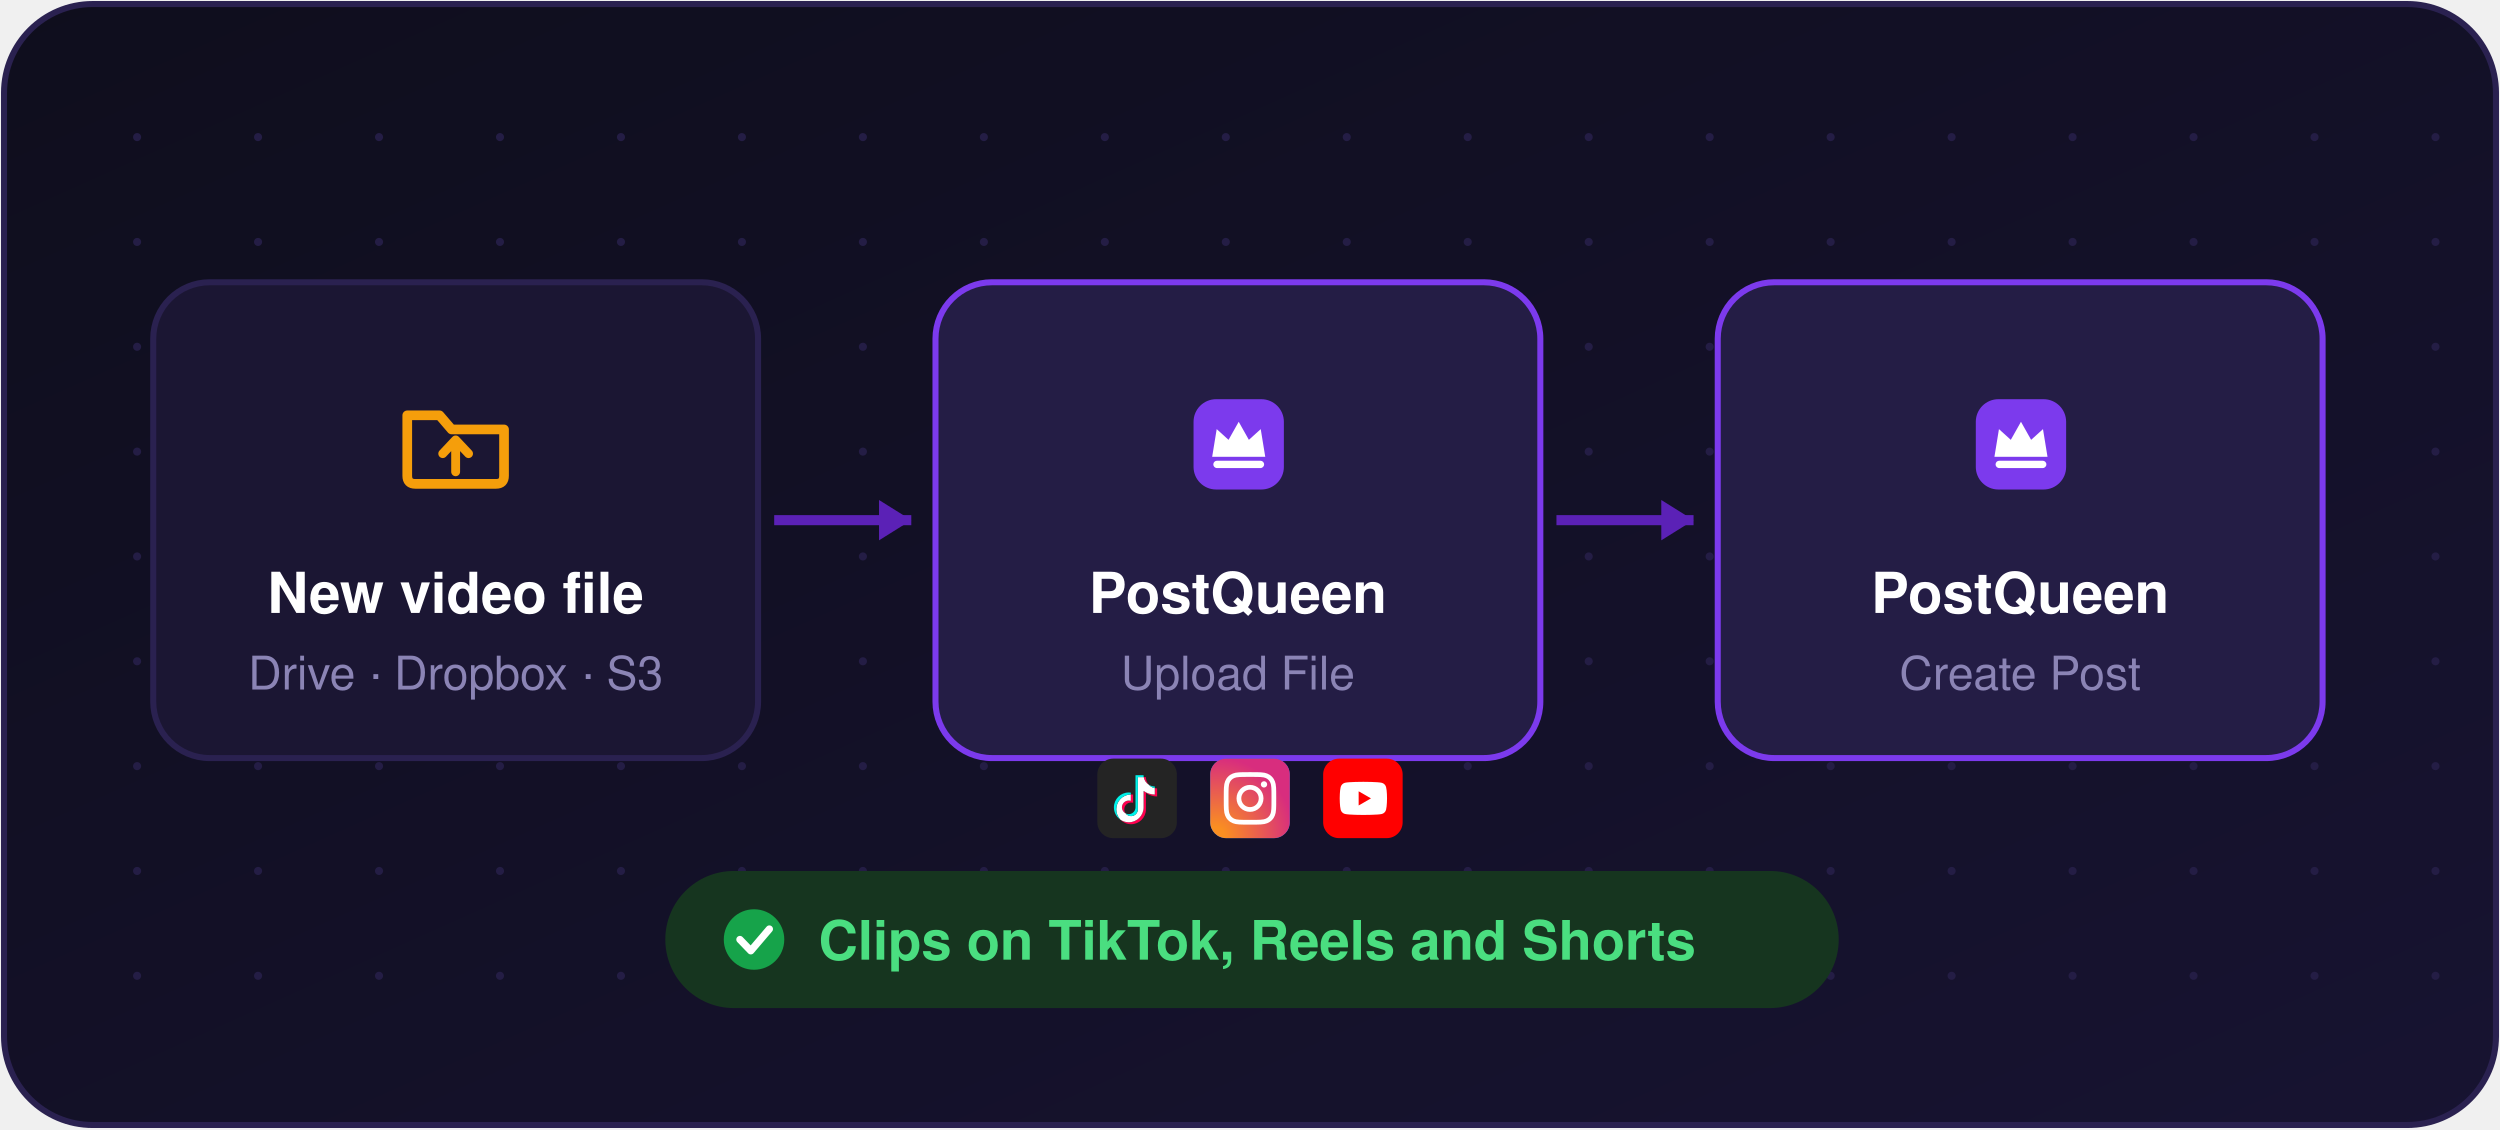
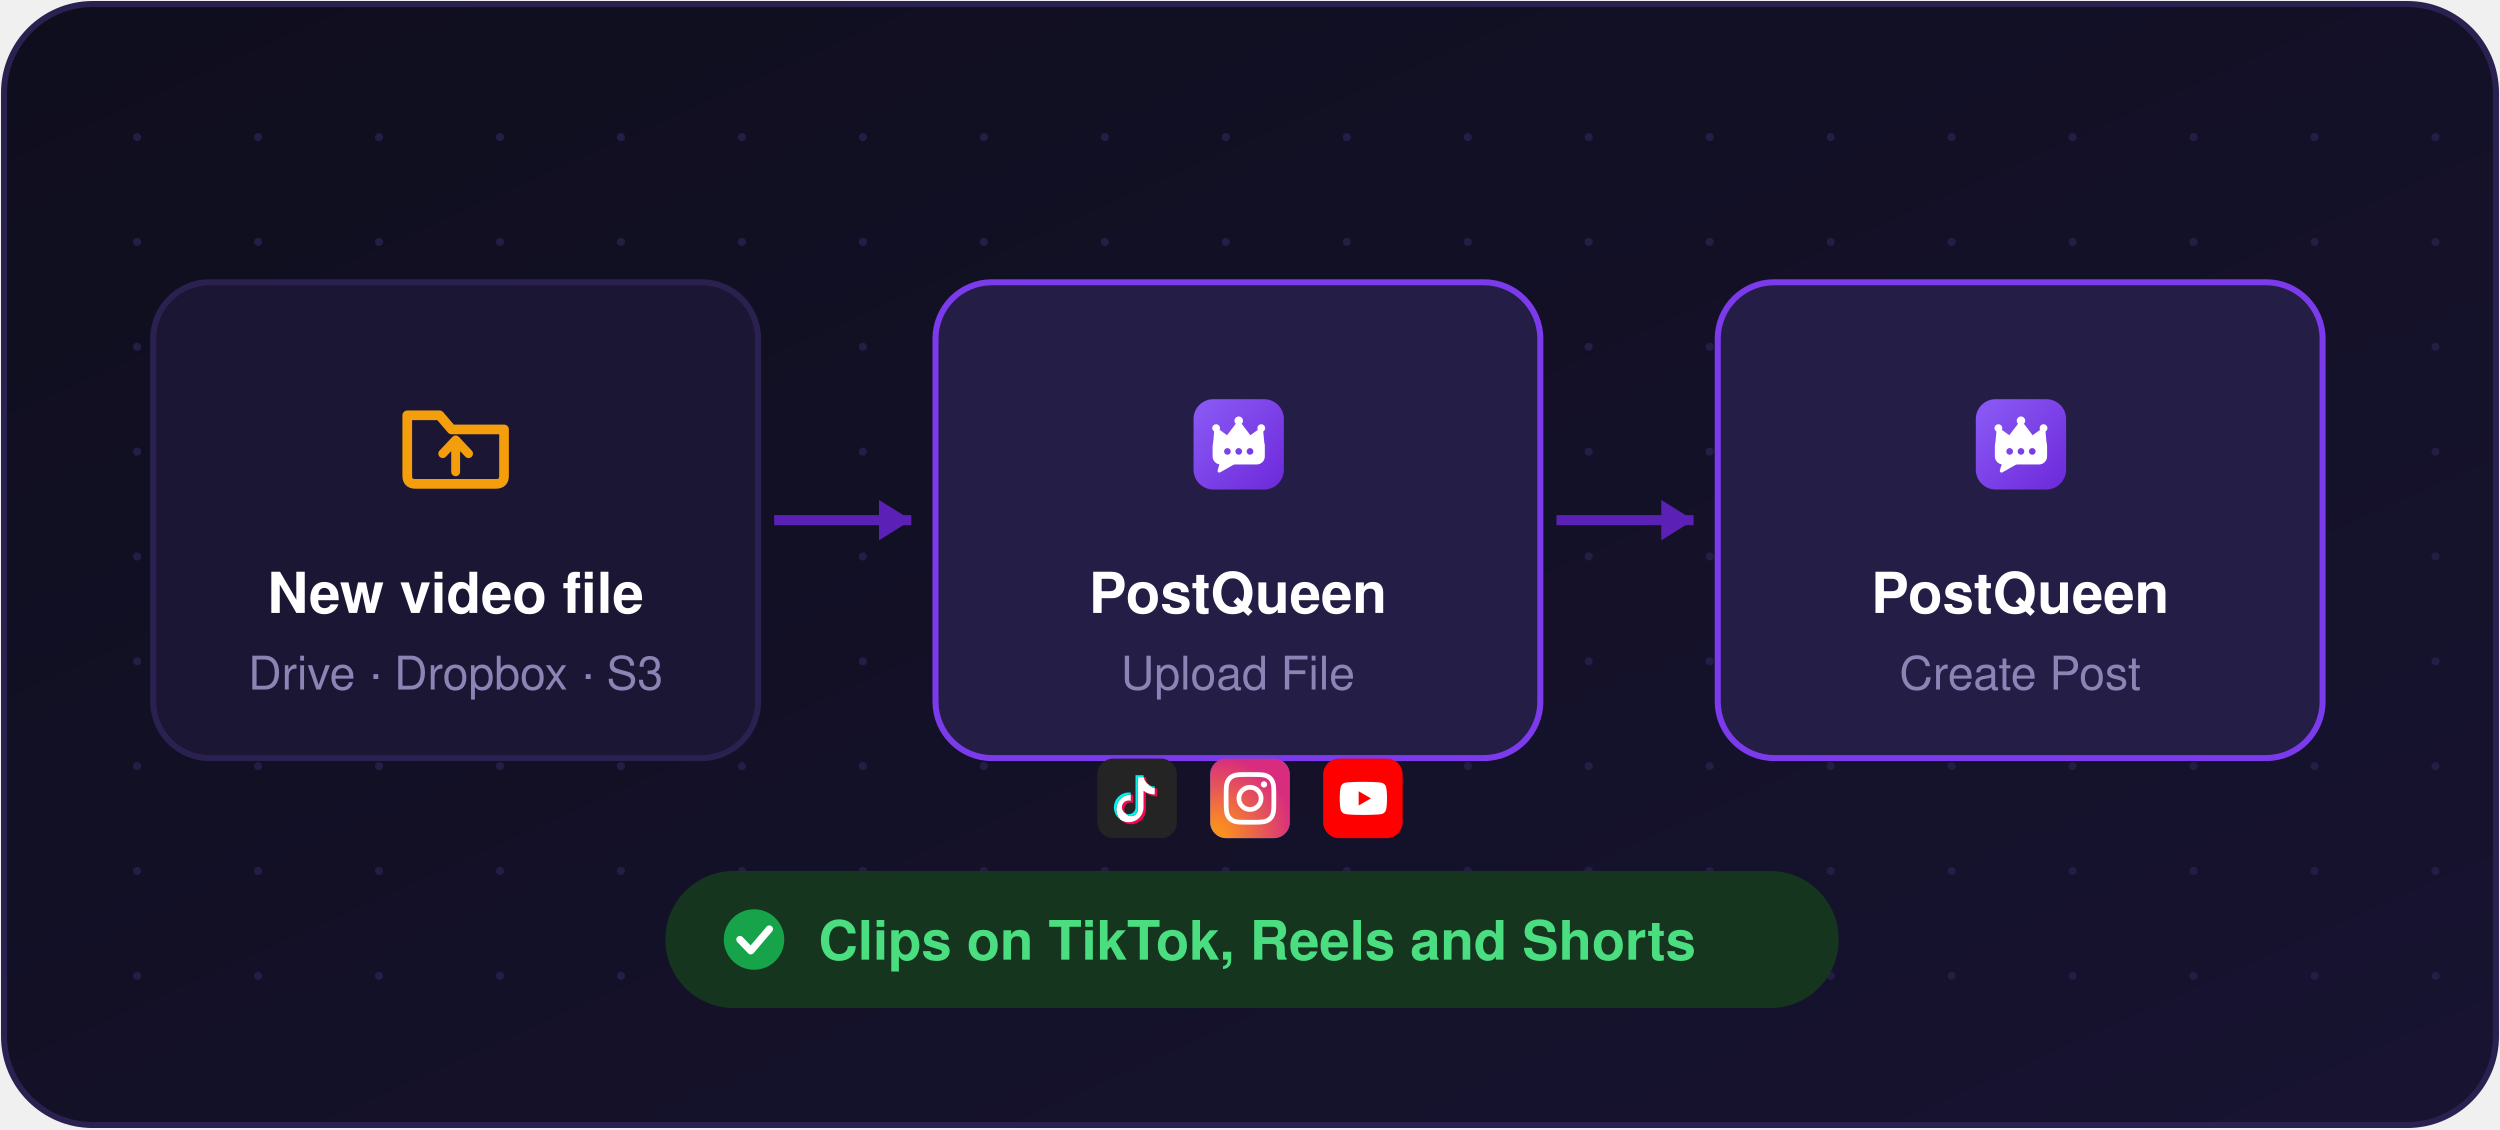
<svg xmlns="http://www.w3.org/2000/svg" width="620" height="280" viewBox="0 0 620 280" role="img" aria-label="n8n workflow: a new video file triggers PostQueen Upload File, then one Create Post schedules the clip to TikTok, Reels and Shorts">
  <defs>
+     <linearGradient id="pqtile" gradientUnits="userSpaceOnUse" x1="0" y1="0" x2="512" y2="512">
+       <stop offset="0" stop-color="#8b5cf6" />
+       <stop offset="1" stop-color="#6d28d9" />
+     </linearGradient>
    <linearGradient id="bg" x1="0" y1="0" x2="1" y2="1">
      <stop offset="0" stop-color="#0f0e1d" />
      <stop offset="1" stop-color="#171331" />
    </linearGradient>
  </defs>
  <rect x="1" y="1" width="618" height="278" rx="22" fill="url(#bg)" stroke="#2a2150" stroke-width="1.5" />
  <circle cx="34" cy="34" r="1" fill="#241d45" />
  <circle cx="64" cy="34" r="1" fill="#241d45" />
  <circle cx="94" cy="34" r="1" fill="#241d45" />
  <circle cx="124" cy="34" r="1" fill="#241d45" />
  <circle cx="154" cy="34" r="1" fill="#241d45" />
  <circle cx="184" cy="34" r="1" fill="#241d45" />
  <circle cx="214" cy="34" r="1" fill="#241d45" />
  <circle cx="244" cy="34" r="1" fill="#241d45" />
  <circle cx="274" cy="34" r="1" fill="#241d45" />
  <circle cx="304" cy="34" r="1" fill="#241d45" />
  <circle cx="334" cy="34" r="1" fill="#241d45" />
  <circle cx="364" cy="34" r="1" fill="#241d45" />
  <circle cx="394" cy="34" r="1" fill="#241d45" />
  <circle cx="424" cy="34" r="1" fill="#241d45" />
  <circle cx="454" cy="34" r="1" fill="#241d45" />
  <circle cx="484" cy="34" r="1" fill="#241d45" />
  <circle cx="514" cy="34" r="1" fill="#241d45" />
  <circle cx="544" cy="34" r="1" fill="#241d45" />
  <circle cx="574" cy="34" r="1" fill="#241d45" />
  <circle cx="604" cy="34" r="1" fill="#241d45" />
  <circle cx="34" cy="60" r="1" fill="#241d45" />
  <circle cx="64" cy="60" r="1" fill="#241d45" />
  <circle cx="94" cy="60" r="1" fill="#241d45" />
  <circle cx="124" cy="60" r="1" fill="#241d45" />
  <circle cx="154" cy="60" r="1" fill="#241d45" />
  <circle cx="184" cy="60" r="1" fill="#241d45" />
  <circle cx="214" cy="60" r="1" fill="#241d45" />
  <circle cx="244" cy="60" r="1" fill="#241d45" />
  <circle cx="274" cy="60" r="1" fill="#241d45" />
  <circle cx="304" cy="60" r="1" fill="#241d45" />
  <circle cx="334" cy="60" r="1" fill="#241d45" />
  <circle cx="364" cy="60" r="1" fill="#241d45" />
  <circle cx="394" cy="60" r="1" fill="#241d45" />
  <circle cx="424" cy="60" r="1" fill="#241d45" />
  <circle cx="454" cy="60" r="1" fill="#241d45" />
  <circle cx="484" cy="60" r="1" fill="#241d45" />
  <circle cx="514" cy="60" r="1" fill="#241d45" />
  <circle cx="544" cy="60" r="1" fill="#241d45" />
  <circle cx="574" cy="60" r="1" fill="#241d45" />
  <circle cx="604" cy="60" r="1" fill="#241d45" />
  <circle cx="34" cy="86" r="1" fill="#241d45" />
  <circle cx="64" cy="86" r="1" fill="#241d45" />
  <circle cx="94" cy="86" r="1" fill="#241d45" />
  <circle cx="124" cy="86" r="1" fill="#241d45" />
  <circle cx="154" cy="86" r="1" fill="#241d45" />
  <circle cx="184" cy="86" r="1" fill="#241d45" />
  <circle cx="214" cy="86" r="1" fill="#241d45" />
  <circle cx="244" cy="86" r="1" fill="#241d45" />
  <circle cx="274" cy="86" r="1" fill="#241d45" />
  <circle cx="304" cy="86" r="1" fill="#241d45" />
  <circle cx="334" cy="86" r="1" fill="#241d45" />
  <circle cx="364" cy="86" r="1" fill="#241d45" />
  <circle cx="394" cy="86" r="1" fill="#241d45" />
  <circle cx="424" cy="86" r="1" fill="#241d45" />
  <circle cx="454" cy="86" r="1" fill="#241d45" />
  <circle cx="484" cy="86" r="1" fill="#241d45" />
  <circle cx="514" cy="86" r="1" fill="#241d45" />
  <circle cx="544" cy="86" r="1" fill="#241d45" />
  <circle cx="574" cy="86" r="1" fill="#241d45" />
  <circle cx="604" cy="86" r="1" fill="#241d45" />
  <circle cx="34" cy="112" r="1" fill="#241d45" />
  <circle cx="64" cy="112" r="1" fill="#241d45" />
  <circle cx="94" cy="112" r="1" fill="#241d45" />
  <circle cx="124" cy="112" r="1" fill="#241d45" />
  <circle cx="154" cy="112" r="1" fill="#241d45" />
  <circle cx="184" cy="112" r="1" fill="#241d45" />
  <circle cx="214" cy="112" r="1" fill="#241d45" />
  <circle cx="244" cy="112" r="1" fill="#241d45" />
  <circle cx="274" cy="112" r="1" fill="#241d45" />
  <circle cx="304" cy="112" r="1" fill="#241d45" />
  <circle cx="334" cy="112" r="1" fill="#241d45" />
  <circle cx="364" cy="112" r="1" fill="#241d45" />
  <circle cx="394" cy="112" r="1" fill="#241d45" />
  <circle cx="424" cy="112" r="1" fill="#241d45" />
  <circle cx="454" cy="112" r="1" fill="#241d45" />
  <circle cx="484" cy="112" r="1" fill="#241d45" />
  <circle cx="514" cy="112" r="1" fill="#241d45" />
  <circle cx="544" cy="112" r="1" fill="#241d45" />
  <circle cx="574" cy="112" r="1" fill="#241d45" />
  <circle cx="604" cy="112" r="1" fill="#241d45" />
  <circle cx="34" cy="138" r="1" fill="#241d45" />
  <circle cx="64" cy="138" r="1" fill="#241d45" />
  <circle cx="94" cy="138" r="1" fill="#241d45" />
  <circle cx="124" cy="138" r="1" fill="#241d45" />
  <circle cx="154" cy="138" r="1" fill="#241d45" />
  <circle cx="184" cy="138" r="1" fill="#241d45" />
  <circle cx="214" cy="138" r="1" fill="#241d45" />
  <circle cx="244" cy="138" r="1" fill="#241d45" />
  <circle cx="274" cy="138" r="1" fill="#241d45" />
  <circle cx="304" cy="138" r="1" fill="#241d45" />
  <circle cx="334" cy="138" r="1" fill="#241d45" />
  <circle cx="364" cy="138" r="1" fill="#241d45" />
  <circle cx="394" cy="138" r="1" fill="#241d45" />
  <circle cx="424" cy="138" r="1" fill="#241d45" />
  <circle cx="454" cy="138" r="1" fill="#241d45" />
  <circle cx="484" cy="138" r="1" fill="#241d45" />
  <circle cx="514" cy="138" r="1" fill="#241d45" />
  <circle cx="544" cy="138" r="1" fill="#241d45" />
  <circle cx="574" cy="138" r="1" fill="#241d45" />
  <circle cx="604" cy="138" r="1" fill="#241d45" />
  <circle cx="34" cy="164" r="1" fill="#241d45" />
  <circle cx="64" cy="164" r="1" fill="#241d45" />
  <circle cx="94" cy="164" r="1" fill="#241d45" />
  <circle cx="124" cy="164" r="1" fill="#241d45" />
  <circle cx="154" cy="164" r="1" fill="#241d45" />
  <circle cx="184" cy="164" r="1" fill="#241d45" />
  <circle cx="214" cy="164" r="1" fill="#241d45" />
  <circle cx="244" cy="164" r="1" fill="#241d45" />
  <circle cx="274" cy="164" r="1" fill="#241d45" />
  <circle cx="304" cy="164" r="1" fill="#241d45" />
  <circle cx="334" cy="164" r="1" fill="#241d45" />
  <circle cx="364" cy="164" r="1" fill="#241d45" />
  <circle cx="394" cy="164" r="1" fill="#241d45" />
  <circle cx="424" cy="164" r="1" fill="#241d45" />
  <circle cx="454" cy="164" r="1" fill="#241d45" />
  <circle cx="484" cy="164" r="1" fill="#241d45" />
  <circle cx="514" cy="164" r="1" fill="#241d45" />
  <circle cx="544" cy="164" r="1" fill="#241d45" />
  <circle cx="574" cy="164" r="1" fill="#241d45" />
  <circle cx="604" cy="164" r="1" fill="#241d45" />
  <circle cx="34" cy="190" r="1" fill="#241d45" />
  <circle cx="64" cy="190" r="1" fill="#241d45" />
  <circle cx="94" cy="190" r="1" fill="#241d45" />
  <circle cx="124" cy="190" r="1" fill="#241d45" />
  <circle cx="154" cy="190" r="1" fill="#241d45" />
  <circle cx="184" cy="190" r="1" fill="#241d45" />
  <circle cx="214" cy="190" r="1" fill="#241d45" />
  <circle cx="244" cy="190" r="1" fill="#241d45" />
  <circle cx="274" cy="190" r="1" fill="#241d45" />
  <circle cx="304" cy="190" r="1" fill="#241d45" />
  <circle cx="334" cy="190" r="1" fill="#241d45" />
  <circle cx="364" cy="190" r="1" fill="#241d45" />
  <circle cx="394" cy="190" r="1" fill="#241d45" />
  <circle cx="424" cy="190" r="1" fill="#241d45" />
  <circle cx="454" cy="190" r="1" fill="#241d45" />
  <circle cx="484" cy="190" r="1" fill="#241d45" />
  <circle cx="514" cy="190" r="1" fill="#241d45" />
  <circle cx="544" cy="190" r="1" fill="#241d45" />
  <circle cx="574" cy="190" r="1" fill="#241d45" />
  <circle cx="604" cy="190" r="1" fill="#241d45" />
  <circle cx="34" cy="216" r="1" fill="#241d45" />
  <circle cx="64" cy="216" r="1" fill="#241d45" />
  <circle cx="94" cy="216" r="1" fill="#241d45" />
  <circle cx="124" cy="216" r="1" fill="#241d45" />
  <circle cx="154" cy="216" r="1" fill="#241d45" />
  <circle cx="184" cy="216" r="1" fill="#241d45" />
  <circle cx="214" cy="216" r="1" fill="#241d45" />
  <circle cx="244" cy="216" r="1" fill="#241d45" />
  <circle cx="274" cy="216" r="1" fill="#241d45" />
  <circle cx="304" cy="216" r="1" fill="#241d45" />
  <circle cx="334" cy="216" r="1" fill="#241d45" />
  <circle cx="364" cy="216" r="1" fill="#241d45" />
  <circle cx="394" cy="216" r="1" fill="#241d45" />
  <circle cx="424" cy="216" r="1" fill="#241d45" />
  <circle cx="454" cy="216" r="1" fill="#241d45" />
  <circle cx="484" cy="216" r="1" fill="#241d45" />
  <circle cx="514" cy="216" r="1" fill="#241d45" />
  <circle cx="544" cy="216" r="1" fill="#241d45" />
  <circle cx="574" cy="216" r="1" fill="#241d45" />
  <circle cx="604" cy="216" r="1" fill="#241d45" />
  <circle cx="34" cy="242" r="1" fill="#241d45" />
  <circle cx="64" cy="242" r="1" fill="#241d45" />
  <circle cx="94" cy="242" r="1" fill="#241d45" />
  <circle cx="124" cy="242" r="1" fill="#241d45" />
  <circle cx="154" cy="242" r="1" fill="#241d45" />
  <circle cx="184" cy="242" r="1" fill="#241d45" />
  <circle cx="214" cy="242" r="1" fill="#241d45" />
  <circle cx="244" cy="242" r="1" fill="#241d45" />
  <circle cx="274" cy="242" r="1" fill="#241d45" />
  <circle cx="304" cy="242" r="1" fill="#241d45" />
  <circle cx="334" cy="242" r="1" fill="#241d45" />
  <circle cx="364" cy="242" r="1" fill="#241d45" />
  <circle cx="394" cy="242" r="1" fill="#241d45" />
  <circle cx="424" cy="242" r="1" fill="#241d45" />
  <circle cx="454" cy="242" r="1" fill="#241d45" />
  <circle cx="484" cy="242" r="1" fill="#241d45" />
  <circle cx="514" cy="242" r="1" fill="#241d45" />
  <circle cx="544" cy="242" r="1" fill="#241d45" />
  <circle cx="574" cy="242" r="1" fill="#241d45" />
  <circle cx="604" cy="242" r="1" fill="#241d45" />
  <rect x="38" y="70" width="150" height="118" rx="14" fill="#1b1633" stroke="#2a2150" stroke-width="1.5" />
  <g transform="translate(113,110)">
    <path d="M-12,-7 L-4,-7 L-1,-3.5 L12,-3.5 L12,8 Q12,10 10,10 L-10,10 Q-12,10 -12,8 Z" fill="none" stroke="#f59e0b" stroke-width="2.4" stroke-linejoin="round" />
    <path d="M0,7 L0,-0.5 M-3.2,2.5 L0,-0.9 L3.2,2.5" fill="none" stroke="#f59e0b" stroke-width="2.2" stroke-linecap="round" stroke-linejoin="round" />
  </g>
  <text x="113" y="152" text-anchor="middle" font-family="'Segoe UI',Helvetica,Arial,sans-serif" font-size="14" font-weight="700" fill="#ffffff">New video file</text>
  <text x="113" y="171" text-anchor="middle" font-family="'Segoe UI',Helvetica,Arial,sans-serif" font-size="11.5" fill="#8b84b5">Drive · Dropbox · S3</text>
  <rect x="232" y="70" width="150" height="118" rx="14" fill="#241d45" stroke="#7c3aed" stroke-width="1.5" />
  <g transform="translate(307,110)">
    <g transform="translate(-11,-11) scale(0.7)">
-       <rect width="32" height="32" rx="8" fill="#7c3aed" />
-       <path d="M6.6 20.4 L8.2 10.6 L12.4 14.4 L16 8 L19.6 14.4 L23.8 10.6 L25.4 20.4 Z" fill="#ffffff" />
-       <rect x="7" y="21.8" width="18" height="2.6" rx="1.3" fill="#ffffff" />
+       <g transform="scale(0.0625)">
+         <rect width="512" height="512" rx="112" fill="url(#pqtile)" />
+         <path d="M120 258L128 172L192 218L256 134L320 218L384 172L392 258ZM162 354L146 406L226 360Z" fill="#ffffff" stroke="#ffffff" stroke-width="20" stroke-linejoin="round" />
+         <path d="M106 164A22 22 0 1 0 150 164A22 22 0 1 0 106 164ZM232 122A24 24 0 1 0 280 122A24 24 0 1 0 232 122ZM362 164A22 22 0 1 0 406 164A22 22 0 1 0 362 164ZM154 222H358A46 46 0 0 1 404 268V324A46 46 0 0 1 358 370H154A46 46 0 0 1 108 324V268A46 46 0 0 1 154 222ZM173 296A19 19 0 1 0 211 296A19 19 0 1 0 173 296ZM237 296A19 19 0 1 0 275 296A19 19 0 1 0 237 296ZM301 296A19 19 0 1 0 339 296A19 19 0 1 0 301 296Z" fill="#ffffff" fill-rule="evenodd" />
+       </g>
    </g>
  </g>
  <text x="307" y="152" text-anchor="middle" font-family="'Segoe UI',Helvetica,Arial,sans-serif" font-size="14" font-weight="700" fill="#ffffff">PostQueen</text>
  <text x="307" y="171" text-anchor="middle" font-family="'Segoe UI',Helvetica,Arial,sans-serif" font-size="11.5" fill="#8b84b5">Upload File</text>
  <rect x="426" y="70" width="150" height="118" rx="14" fill="#241d45" stroke="#7c3aed" stroke-width="1.5" />
  <g transform="translate(501,110)">
    <g transform="translate(-11,-11) scale(0.7)">
-       <rect width="32" height="32" rx="8" fill="#7c3aed" />
-       <path d="M6.6 20.4 L8.2 10.6 L12.4 14.4 L16 8 L19.6 14.4 L23.8 10.6 L25.4 20.4 Z" fill="#ffffff" />
-       <rect x="7" y="21.8" width="18" height="2.6" rx="1.3" fill="#ffffff" />
+       <g transform="scale(0.0625)">
+         <rect width="512" height="512" rx="112" fill="url(#pqtile)" />
+         <path d="M120 258L128 172L192 218L256 134L320 218L384 172L392 258ZM162 354L146 406L226 360Z" fill="#ffffff" stroke="#ffffff" stroke-width="20" stroke-linejoin="round" />
+         <path d="M106 164A22 22 0 1 0 150 164A22 22 0 1 0 106 164ZM232 122A24 24 0 1 0 280 122A24 24 0 1 0 232 122ZM362 164A22 22 0 1 0 406 164A22 22 0 1 0 362 164ZM154 222H358A46 46 0 0 1 404 268V324A46 46 0 0 1 358 370H154A46 46 0 0 1 108 324V268A46 46 0 0 1 154 222ZM173 296A19 19 0 1 0 211 296A19 19 0 1 0 173 296ZM237 296A19 19 0 1 0 275 296A19 19 0 1 0 237 296ZM301 296A19 19 0 1 0 339 296A19 19 0 1 0 301 296Z" fill="#ffffff" fill-rule="evenodd" />
+       </g>
    </g>
  </g>
  <text x="501" y="152" text-anchor="middle" font-family="'Segoe UI',Helvetica,Arial,sans-serif" font-size="14" font-weight="700" fill="#ffffff">PostQueen</text>
  <text x="501" y="171" text-anchor="middle" font-family="'Segoe UI',Helvetica,Arial,sans-serif" font-size="11.5" fill="#8b84b5">Create Post</text>
  <line x1="192" y1="129" x2="226" y2="129" stroke="#5b21b6" stroke-width="2.5" />
  <path d="M226,129 L218,124 L218,134 Z" fill="#5b21b6" />
  <line x1="386" y1="129" x2="420" y2="129" stroke="#5b21b6" stroke-width="2.5" />
  <path d="M420,129 L412,124 L412,134 Z" fill="#5b21b6" />
  <svg viewBox="0 0 64 64" width="20" height="20" x="272" y="188">
    <svg viewBox="0 0 70 71" width="64" height="64" x="0" y="0">
      <rect x="-0.003" y="0.496" width="69.999" height="69.999" rx="14" fill="#242424" />
      <path d="M42.775 30.661C45.551 32.652 48.952 33.824 52.624 33.824V26.731C51.929 26.732 51.236 26.659 50.556 26.514V32.097C46.883 32.097 43.483 30.925 40.707 28.934V43.408C40.707 50.649 34.858 56.518 27.643 56.518C24.951 56.518 22.449 55.702 20.371 54.301C22.743 56.735 26.051 58.245 29.711 58.245C36.926 58.245 42.775 52.376 42.775 45.135V30.661H42.775ZM45.327 23.506C43.908 21.95 42.977 19.94 42.775 17.718V16.806H40.815C41.308 19.63 42.991 22.043 45.327 23.506ZM24.934 48.745C24.142 47.702 23.713 46.426 23.715 45.114C23.715 41.803 26.39 39.117 29.691 39.117C30.306 39.117 30.917 39.212 31.504 39.398V32.147C30.819 32.053 30.127 32.013 29.436 32.028V37.672C28.849 37.485 28.238 37.39 27.622 37.391C24.322 37.391 21.647 40.076 21.647 43.388C21.647 45.73 22.984 47.757 24.934 48.745Z" fill="#FF004F" />
      <path d="M40.708 28.934C43.484 30.925 46.885 32.097 50.557 32.097V26.514C48.507 26.076 46.692 25.001 45.328 23.506C42.992 22.043 41.309 19.63 40.816 16.806H35.667V45.135C35.656 48.437 32.985 51.111 29.692 51.111C27.751 51.111 26.027 50.183 24.935 48.745C22.985 47.757 21.648 45.729 21.648 43.388C21.648 40.076 24.323 37.391 27.623 37.391C28.256 37.391 28.865 37.49 29.437 37.672V32.028C22.349 32.175 16.649 37.987 16.649 45.135C16.649 48.703 18.068 51.938 20.372 54.301C22.451 55.702 24.953 56.519 27.645 56.519C34.859 56.519 40.708 50.649 40.708 43.408V28.934H40.708Z" fill="white" />
      <path d="M50.556 26.513V25.004C48.707 25.006 46.895 24.487 45.326 23.504C46.715 25.03 48.543 26.082 50.556 26.513ZM40.815 16.805C40.768 16.535 40.731 16.263 40.706 15.99V15.078H33.597V43.407C33.586 46.709 30.916 49.384 27.622 49.384C26.655 49.384 25.742 49.153 24.933 48.744C26.025 50.182 27.75 51.11 29.69 51.11C32.983 51.11 35.654 48.436 35.666 45.134V16.805H40.815ZM29.436 32.027V30.42C28.842 30.338 28.243 30.297 27.643 30.298C20.428 30.298 14.579 36.167 14.579 43.407C14.579 47.947 16.878 51.947 20.371 54.3C18.067 51.937 16.648 48.702 16.648 45.134C16.648 37.986 22.348 32.174 29.436 32.027Z" fill="#00F2EA" />
    </svg>
  </svg>
  <svg viewBox="0 0 64 64" width="20" height="20" x="300" y="188">
    <svg viewBox="0 0 70 71" width="64" height="64" x="0" y="0">
      <rect y="0.496" width="69.999" height="69.999" rx="14" fill="#1877F2" />
      <rect y="0.496" width="69.999" height="69.999" rx="14" fill="url(#ig_paint0_radial_292_12847)" />
      <path d="M27.306 35.495C27.306 31.246 30.75 27.8 35 27.8C39.25 27.8 42.696 31.246 42.696 35.495C42.696 39.745 39.25 43.191 35 43.191C30.75 43.191 27.306 39.745 27.306 35.495ZM23.146 35.495C23.146 42.042 28.453 47.349 35 47.349C41.547 47.349 46.854 42.042 46.854 35.495C46.854 28.948 41.547 23.641 35 23.641C28.453 23.641 23.146 28.948 23.146 35.495M44.553 23.171C44.553 23.719 44.715 24.255 45.02 24.711C45.324 25.166 45.756 25.521 46.262 25.731C46.769 25.941 47.325 25.996 47.863 25.89C48.4 25.783 48.894 25.519 49.282 25.132C49.669 24.745 49.933 24.251 50.04 23.714C50.147 23.177 50.093 22.62 49.883 22.113C49.674 21.607 49.319 21.174 48.864 20.87C48.408 20.565 47.873 20.402 47.325 20.402H47.324C46.589 20.403 45.885 20.694 45.365 21.214C44.846 21.733 44.554 22.437 44.553 23.171ZM25.674 54.286C23.423 54.184 22.2 53.809 21.387 53.492C20.309 53.072 19.54 52.573 18.731 51.765C17.923 50.958 17.422 50.19 17.005 49.112C16.688 48.299 16.313 47.075 16.21 44.825C16.099 42.391 16.076 41.66 16.076 35.496C16.076 29.331 16.101 28.602 16.21 26.166C16.313 23.916 16.691 22.695 17.005 21.88C17.424 20.802 17.924 20.033 18.731 19.224C19.539 18.416 20.307 17.915 21.387 17.497C22.199 17.18 23.423 16.806 25.674 16.703C28.107 16.591 28.838 16.569 35 16.569C41.162 16.569 41.894 16.593 44.329 16.704C46.58 16.806 47.801 17.184 48.616 17.498C49.694 17.916 50.463 18.417 51.272 19.224C52.08 20.032 52.579 20.802 52.998 21.88C53.315 22.692 53.69 23.916 53.792 26.167C53.904 28.602 53.927 29.331 53.927 35.496C53.927 41.661 53.904 42.39 53.792 44.825C53.69 47.076 53.313 48.299 52.998 49.112C52.579 50.19 52.079 50.959 51.272 51.766C50.464 52.572 49.694 53.073 48.616 53.492C47.804 53.809 46.58 54.184 44.329 54.286C41.896 54.398 41.165 54.421 35 54.421C28.835 54.421 28.106 54.398 25.674 54.286M25.483 12.55C23.025 12.662 21.346 13.052 19.879 13.622C18.361 14.211 17.075 15.002 15.79 16.285C14.505 17.568 13.716 18.855 13.127 20.374C12.556 21.842 12.167 23.52 12.055 25.978C11.941 28.439 11.915 29.226 11.915 35.495C11.915 41.764 11.941 42.551 12.055 45.013C12.167 47.471 12.556 49.149 13.127 50.616C13.716 52.134 14.505 53.423 15.79 54.706C17.075 55.988 18.36 56.777 19.879 57.368C21.349 57.939 23.025 58.329 25.483 58.441C27.945 58.553 28.731 58.58 35 58.58C41.269 58.58 42.056 58.554 44.518 58.441C46.975 58.329 48.654 57.939 50.121 57.368C51.639 56.777 52.926 55.988 54.21 54.706C55.495 53.423 56.282 52.134 56.873 50.616C57.444 49.149 57.835 47.47 57.945 45.013C58.057 42.55 58.083 41.764 58.083 35.495C58.083 29.226 58.057 28.439 57.945 25.978C57.834 23.52 57.444 21.841 56.873 20.374C56.282 18.856 55.493 17.57 54.21 16.285C52.928 15 51.639 14.211 50.123 13.622C48.654 13.052 46.975 12.66 44.52 12.55C42.058 12.438 41.271 12.41 35.003 12.41C28.735 12.41 27.946 12.436 25.483 12.55" fill="white" />
      <defs>
        <radialGradient id="ig_paint0_radial_292_12847" cx="0" cy="0" r="1" gradientUnits="userSpaceOnUse" gradientTransform="translate(4.53027 68.9617) scale(88.8728)">
          <stop offset="0.09" stop-color="#FA8F21" />
          <stop offset="0.78" stop-color="#D82D7E" />
        </radialGradient>
      </defs>
    </svg>
  </svg>
  <svg viewBox="0 0 64 64" width="20" height="20" x="328" y="188">
    <svg viewBox="0 0 70 71" width="64" height="64" x="0" y="0">
      <rect x="-0.004" y="0.496" width="69.999" height="69.999" rx="14" fill="#FF0000" />
      <path d="M55.378 25.477C54.898 23.692 53.491 22.286 51.706 21.805C48.447 20.913 35.408 20.913 35.408 20.913C35.408 20.913 22.369 20.913 19.109 21.771C17.359 22.251 15.918 23.692 15.437 25.477C14.58 28.736 14.58 35.496 14.58 35.496C14.58 35.496 14.58 42.29 15.437 45.516C15.918 47.3 17.325 48.707 19.109 49.187C22.403 50.079 35.408 50.079 35.408 50.079C35.408 50.079 48.447 50.079 51.706 49.221C53.491 48.741 54.898 47.334 55.378 45.55C56.236 42.29 56.236 35.531 56.236 35.531C56.236 35.531 56.27 28.736 55.378 25.477Z" fill="white" />
      <path d="M31.255 41.741L42.098 35.496L31.255 29.251V41.741Z" fill="#FF0000" />
    </svg>
  </svg>
  <rect x="165" y="216" width="291" height="34" rx="17" fill="#16351f" />
  <circle cx="187" cy="233" r="7.5" fill="#16a34a" />
  <path d="M183.5,233 L186.2,235.8 L190.8,230.4" stroke="#ffffff" stroke-width="1.8" fill="none" stroke-linecap="round" stroke-linejoin="round" />
  <text x="203" y="238" font-family="'Segoe UI',Helvetica,Arial,sans-serif" font-size="13.5" font-weight="600" fill="#4ade80">Clips on TikTok, Reels and Shorts</text>
</svg>
